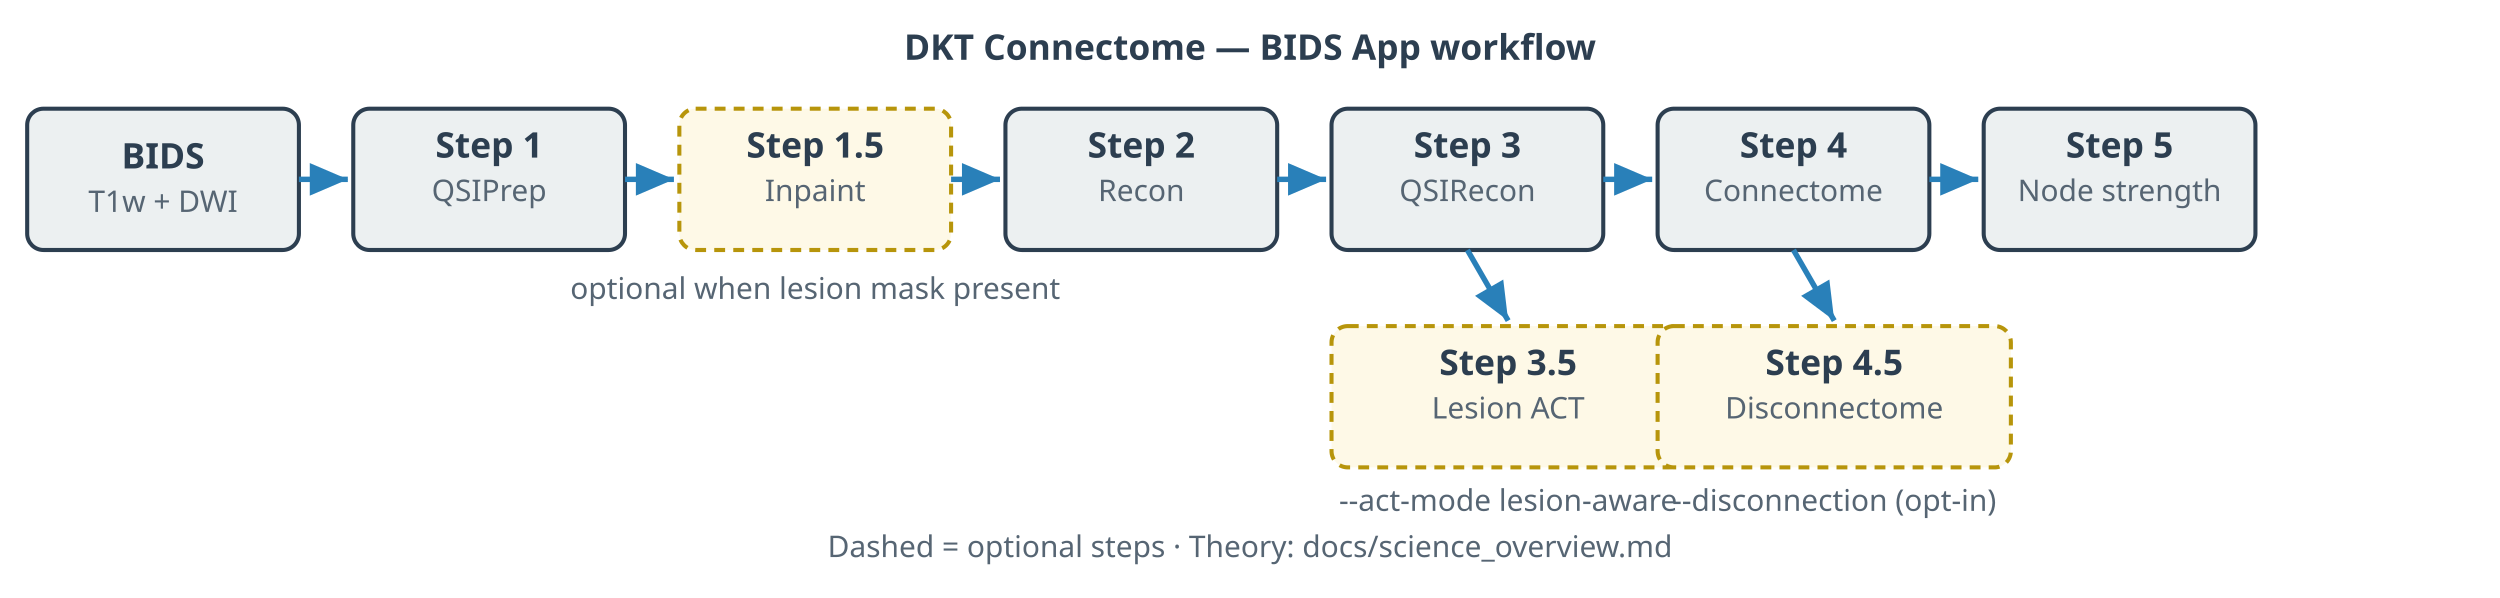
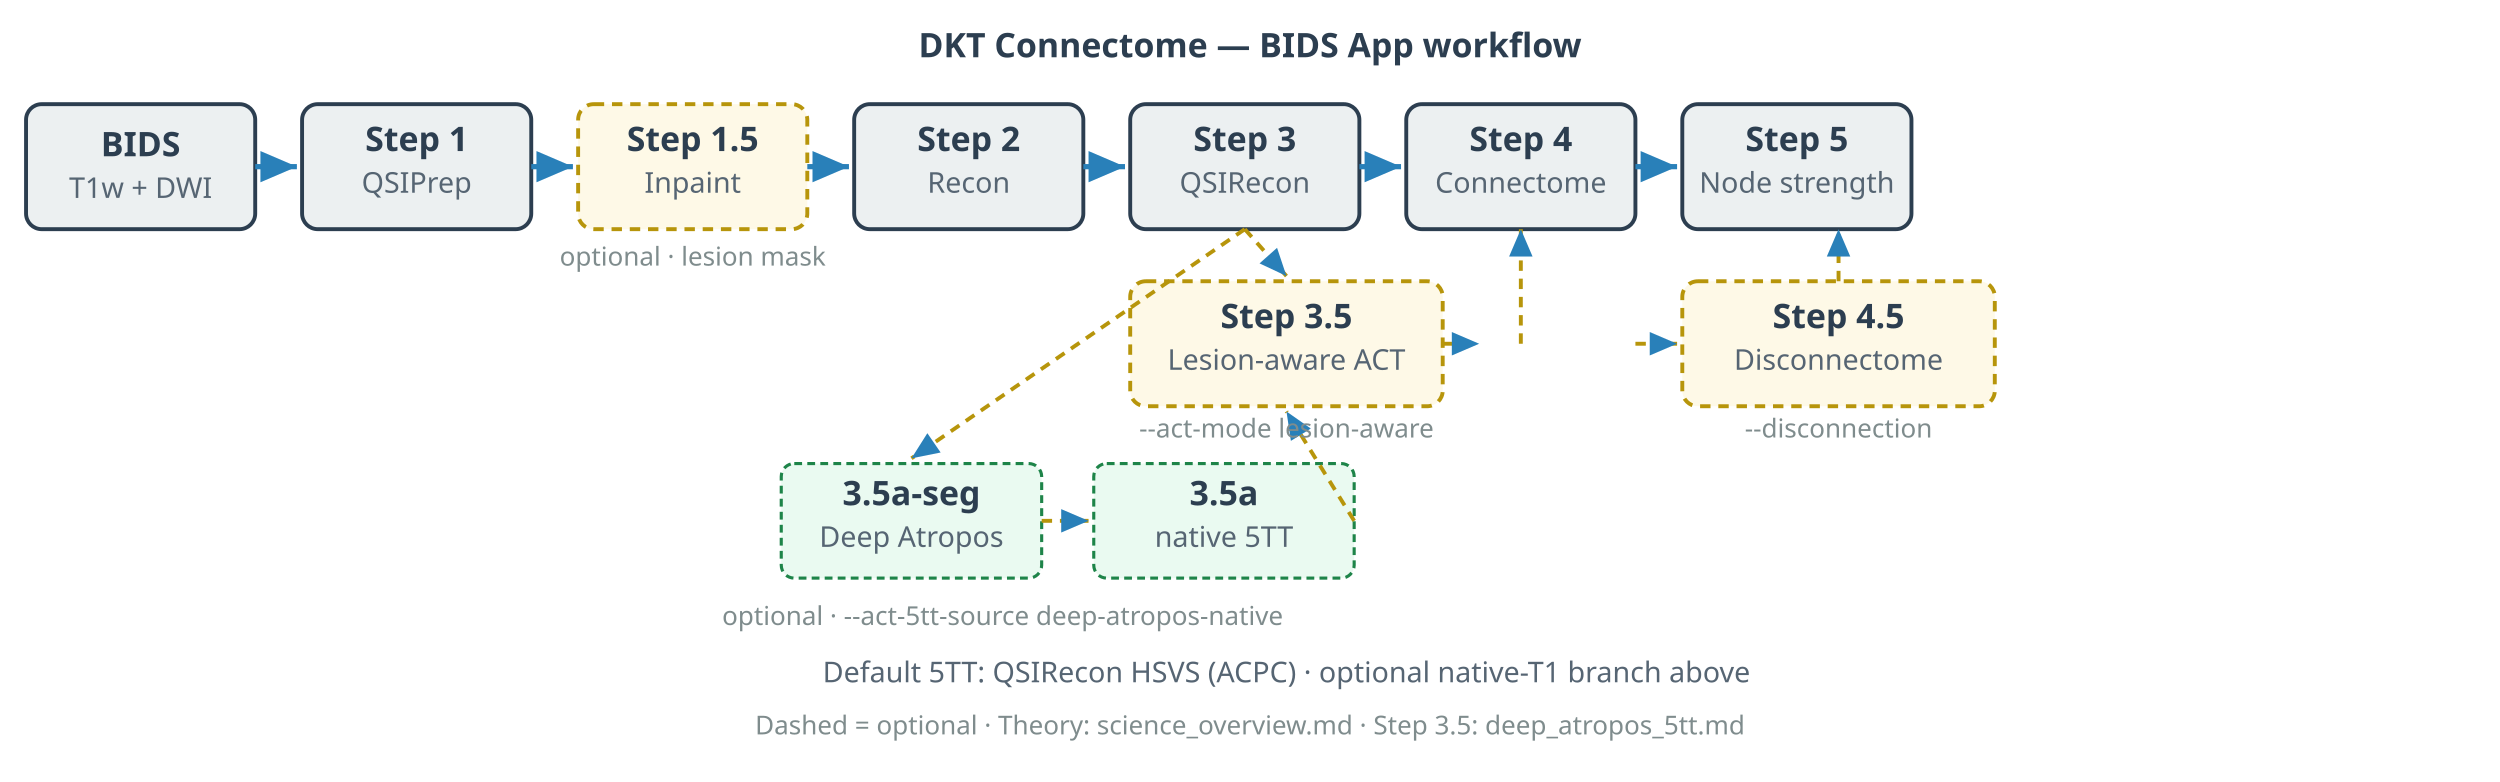
- <svg xmlns="http://www.w3.org/2000/svg" viewBox="0 0 920 220" role="img" aria-label="DKT Connectome pipeline overview">
+ <svg xmlns="http://www.w3.org/2000/svg" viewBox="0 0 960 300" role="img" aria-label="DKT Connectome pipeline overview with Step 3.5 branches">
  <defs>
    <marker id="arrow" markerWidth="8" markerHeight="8" refX="7" refY="3" orient="auto">
      <path d="M0,0 L7,3 L0,6 Z" fill="#2980b9" />
    </marker>
    <style>
      .box { fill: #ecf0f1; stroke: #2c3e50; stroke-width: 1.5; rx: 6; }
      .opt { fill: #fef9e7; stroke: #b7950b; stroke-width: 1.5; stroke-dasharray: 4 3; rx: 6; }
+       .sub { fill: #eafaf1; stroke: #1e8449; stroke-width: 1.2; stroke-dasharray: 3 2; rx: 5; }
      .title { font: 600 13px sans-serif; fill: #2c3e50; }
-       .sub { font: 11px sans-serif; fill: #566573; }
+       .label { font: 11px sans-serif; fill: #566573; }
+       .note { font: 10px sans-serif; fill: #7f8c8d; }
      .arrow { stroke: #2980b9; stroke-width: 2; fill: none; marker-end: url(#arrow); }
+       .arrow-opt { stroke: #b7950b; stroke-width: 1.5; fill: none; marker-end: url(#arrow); stroke-dasharray: 4 3; }
    </style>
  </defs>
-   <text x="460" y="22" text-anchor="middle" class="title" font-size="15">DKT Connectome — BIDS App workflow</text>
-   <rect class="box" x="10" y="40" width="100" height="52" />
-   <text x="60" y="62" text-anchor="middle" class="title">BIDS</text>
-   <text x="60" y="78" text-anchor="middle" class="sub">T1w + DWI</text>
-   <line class="arrow" x1="110" y1="66" x2="128" y2="66" />
-   <rect class="box" x="130" y="40" width="100" height="52" />
-   <text x="180" y="58" text-anchor="middle" class="title">Step 1</text>
-   <text x="180" y="74" text-anchor="middle" class="sub">QSIPrep</text>
-   <line class="arrow" x1="230" y1="66" x2="248" y2="66" />
-   <rect class="opt" x="250" y="40" width="100" height="52" />
-   <text x="300" y="58" text-anchor="middle" class="title">Step 1.5</text>
-   <text x="300" y="74" text-anchor="middle" class="sub">Inpaint</text>
-   <line class="arrow" x1="350" y1="66" x2="368" y2="66" />
-   <rect class="box" x="370" y="40" width="100" height="52" />
-   <text x="420" y="58" text-anchor="middle" class="title">Step 2</text>
-   <text x="420" y="74" text-anchor="middle" class="sub">Recon</text>
-   <line class="arrow" x1="470" y1="66" x2="488" y2="66" />
-   <rect class="box" x="490" y="40" width="100" height="52" />
-   <text x="540" y="58" text-anchor="middle" class="title">Step 3</text>
-   <text x="540" y="74" text-anchor="middle" class="sub">QSIRecon</text>
-   <line class="arrow" x1="590" y1="66" x2="608" y2="66" />
-   <rect class="box" x="610" y="40" width="100" height="52" />
-   <text x="660" y="58" text-anchor="middle" class="title">Step 4</text>
-   <text x="660" y="74" text-anchor="middle" class="sub">Connectome</text>
-   <line class="arrow" x1="710" y1="66" x2="728" y2="66" />
-   <rect class="box" x="730" y="40" width="100" height="52" />
-   <text x="780" y="58" text-anchor="middle" class="title">Step 5</text>
-   <text x="780" y="74" text-anchor="middle" class="sub">Node strength</text>
-   <rect class="opt" x="490" y="120" width="130" height="52" />
-   <text x="555" y="138" text-anchor="middle" class="title">Step 3.5</text>
-   <text x="555" y="154" text-anchor="middle" class="sub">Lesion ACT</text>
-   <line class="arrow" x1="540" y1="92" x2="555" y2="118" />
-   <rect class="opt" x="610" y="120" width="130" height="52" />
-   <text x="675" y="138" text-anchor="middle" class="title">Step 4.5</text>
-   <text x="675" y="154" text-anchor="middle" class="sub">Disconnectome</text>
-   <line class="arrow" x1="660" y1="92" x2="675" y2="118" />
-   <text x="300" y="110" text-anchor="middle" class="sub">optional when lesion mask present</text>
-   <text x="555" y="188" text-anchor="middle" class="sub">--act-mode lesion-aware</text>
-   <text x="675" y="188" text-anchor="middle" class="sub">--disconnection (opt-in)</text>
-   <text x="460" y="205" text-anchor="middle" class="sub">Dashed = optional steps · Theory: docs/science_overview.md</text>
+   <text x="480" y="22" text-anchor="middle" class="title" font-size="15">DKT Connectome — BIDS App workflow</text>
+   <rect class="box" x="10" y="40" width="88" height="48" />
+   <text x="54" y="60" text-anchor="middle" class="title">BIDS</text>
+   <text x="54" y="76" text-anchor="middle" class="label">T1w + DWI</text>
+   <line class="arrow" x1="98" y1="64" x2="114" y2="64" />
+   <rect class="box" x="116" y="40" width="88" height="48" />
+   <text x="160" y="58" text-anchor="middle" class="title">Step 1</text>
+   <text x="160" y="74" text-anchor="middle" class="label">QSIPrep</text>
+   <line class="arrow" x1="204" y1="64" x2="220" y2="64" />
+   <rect class="opt" x="222" y="40" width="88" height="48" />
+   <text x="266" y="58" text-anchor="middle" class="title">Step 1.5</text>
+   <text x="266" y="74" text-anchor="middle" class="label">Inpaint</text>
+   <line class="arrow" x1="310" y1="64" x2="326" y2="64" />
+   <rect class="box" x="328" y="40" width="88" height="48" />
+   <text x="372" y="58" text-anchor="middle" class="title">Step 2</text>
+   <text x="372" y="74" text-anchor="middle" class="label">Recon</text>
+   <line class="arrow" x1="416" y1="64" x2="432" y2="64" />
+   <rect class="box" x="434" y="40" width="88" height="48" />
+   <text x="478" y="58" text-anchor="middle" class="title">Step 3</text>
+   <text x="478" y="74" text-anchor="middle" class="label">QSIRecon</text>
+   <line class="arrow" x1="522" y1="64" x2="538" y2="64" />
+   <rect class="box" x="540" y="40" width="88" height="48" />
+   <text x="584" y="58" text-anchor="middle" class="title">Step 4</text>
+   <text x="584" y="74" text-anchor="middle" class="label">Connectome</text>
+   <line class="arrow" x1="628" y1="64" x2="644" y2="64" />
+   <rect class="box" x="646" y="40" width="88" height="48" />
+   <text x="690" y="58" text-anchor="middle" class="title">Step 5</text>
+   <text x="690" y="74" text-anchor="middle" class="label">Node strength</text>
+   <rect class="opt" x="434" y="108" width="120" height="48" />
+   <text x="494" y="126" text-anchor="middle" class="title">Step 3.5</text>
+   <text x="494" y="142" text-anchor="middle" class="label">Lesion-aware ACT</text>
+   <line class="arrow-opt" x1="478" y1="88" x2="494" y2="106" />
+   <line class="arrow-opt" x1="554" y1="132" x2="568" y2="132" />
+   <line class="arrow-opt" x1="584" y1="132" x2="584" y2="88" />
+   <rect class="sub" x="300" y="178" width="100" height="44" />
+   <text x="350" y="194" text-anchor="middle" class="title" font-size="12">3.5a-seg</text>
+   <text x="350" y="210" text-anchor="middle" class="label">Deep Atropos</text>
+   <rect class="sub" x="420" y="178" width="100" height="44" />
+   <text x="470" y="194" text-anchor="middle" class="title" font-size="12">3.5a</text>
+   <text x="470" y="210" text-anchor="middle" class="label">native 5TT</text>
+   <line class="arrow-opt" x1="400" y1="200" x2="418" y2="200" />
+   <line class="arrow-opt" x1="520" y1="200" x2="494" y2="158" />
+   <line class="arrow-opt" x1="478" y1="88" x2="350" y2="176" />
+   <rect class="opt" x="646" y="108" width="120" height="48" />
+   <text x="706" y="126" text-anchor="middle" class="title">Step 4.5</text>
+   <text x="706" y="142" text-anchor="middle" class="label">Disconnectome</text>
+   <line class="arrow-opt" x1="628" y1="132" x2="644" y2="132" />
+   <line class="arrow-opt" x1="706" y1="108" x2="706" y2="88" />
+   <text x="266" y="102" text-anchor="middle" class="note">optional · lesion mask</text>
+   <text x="494" y="168" text-anchor="middle" class="note">--act-mode lesion-aware</text>
+   <text x="385" y="240" text-anchor="middle" class="note">optional · --act-5tt-source deep-atropos-native</text>
+   <text x="706" y="168" text-anchor="middle" class="note">--disconnection</text>
+   <text x="494" y="262" text-anchor="middle" class="label">Default 5TT: QSIRecon HSVS (ACPC) · optional native-T1 branch above</text>
+   <text x="480" y="282" text-anchor="middle" class="note">Dashed = optional · Theory: science_overview.md · Step 3.5: deep_atropos_5tt.md</text>
</svg>
